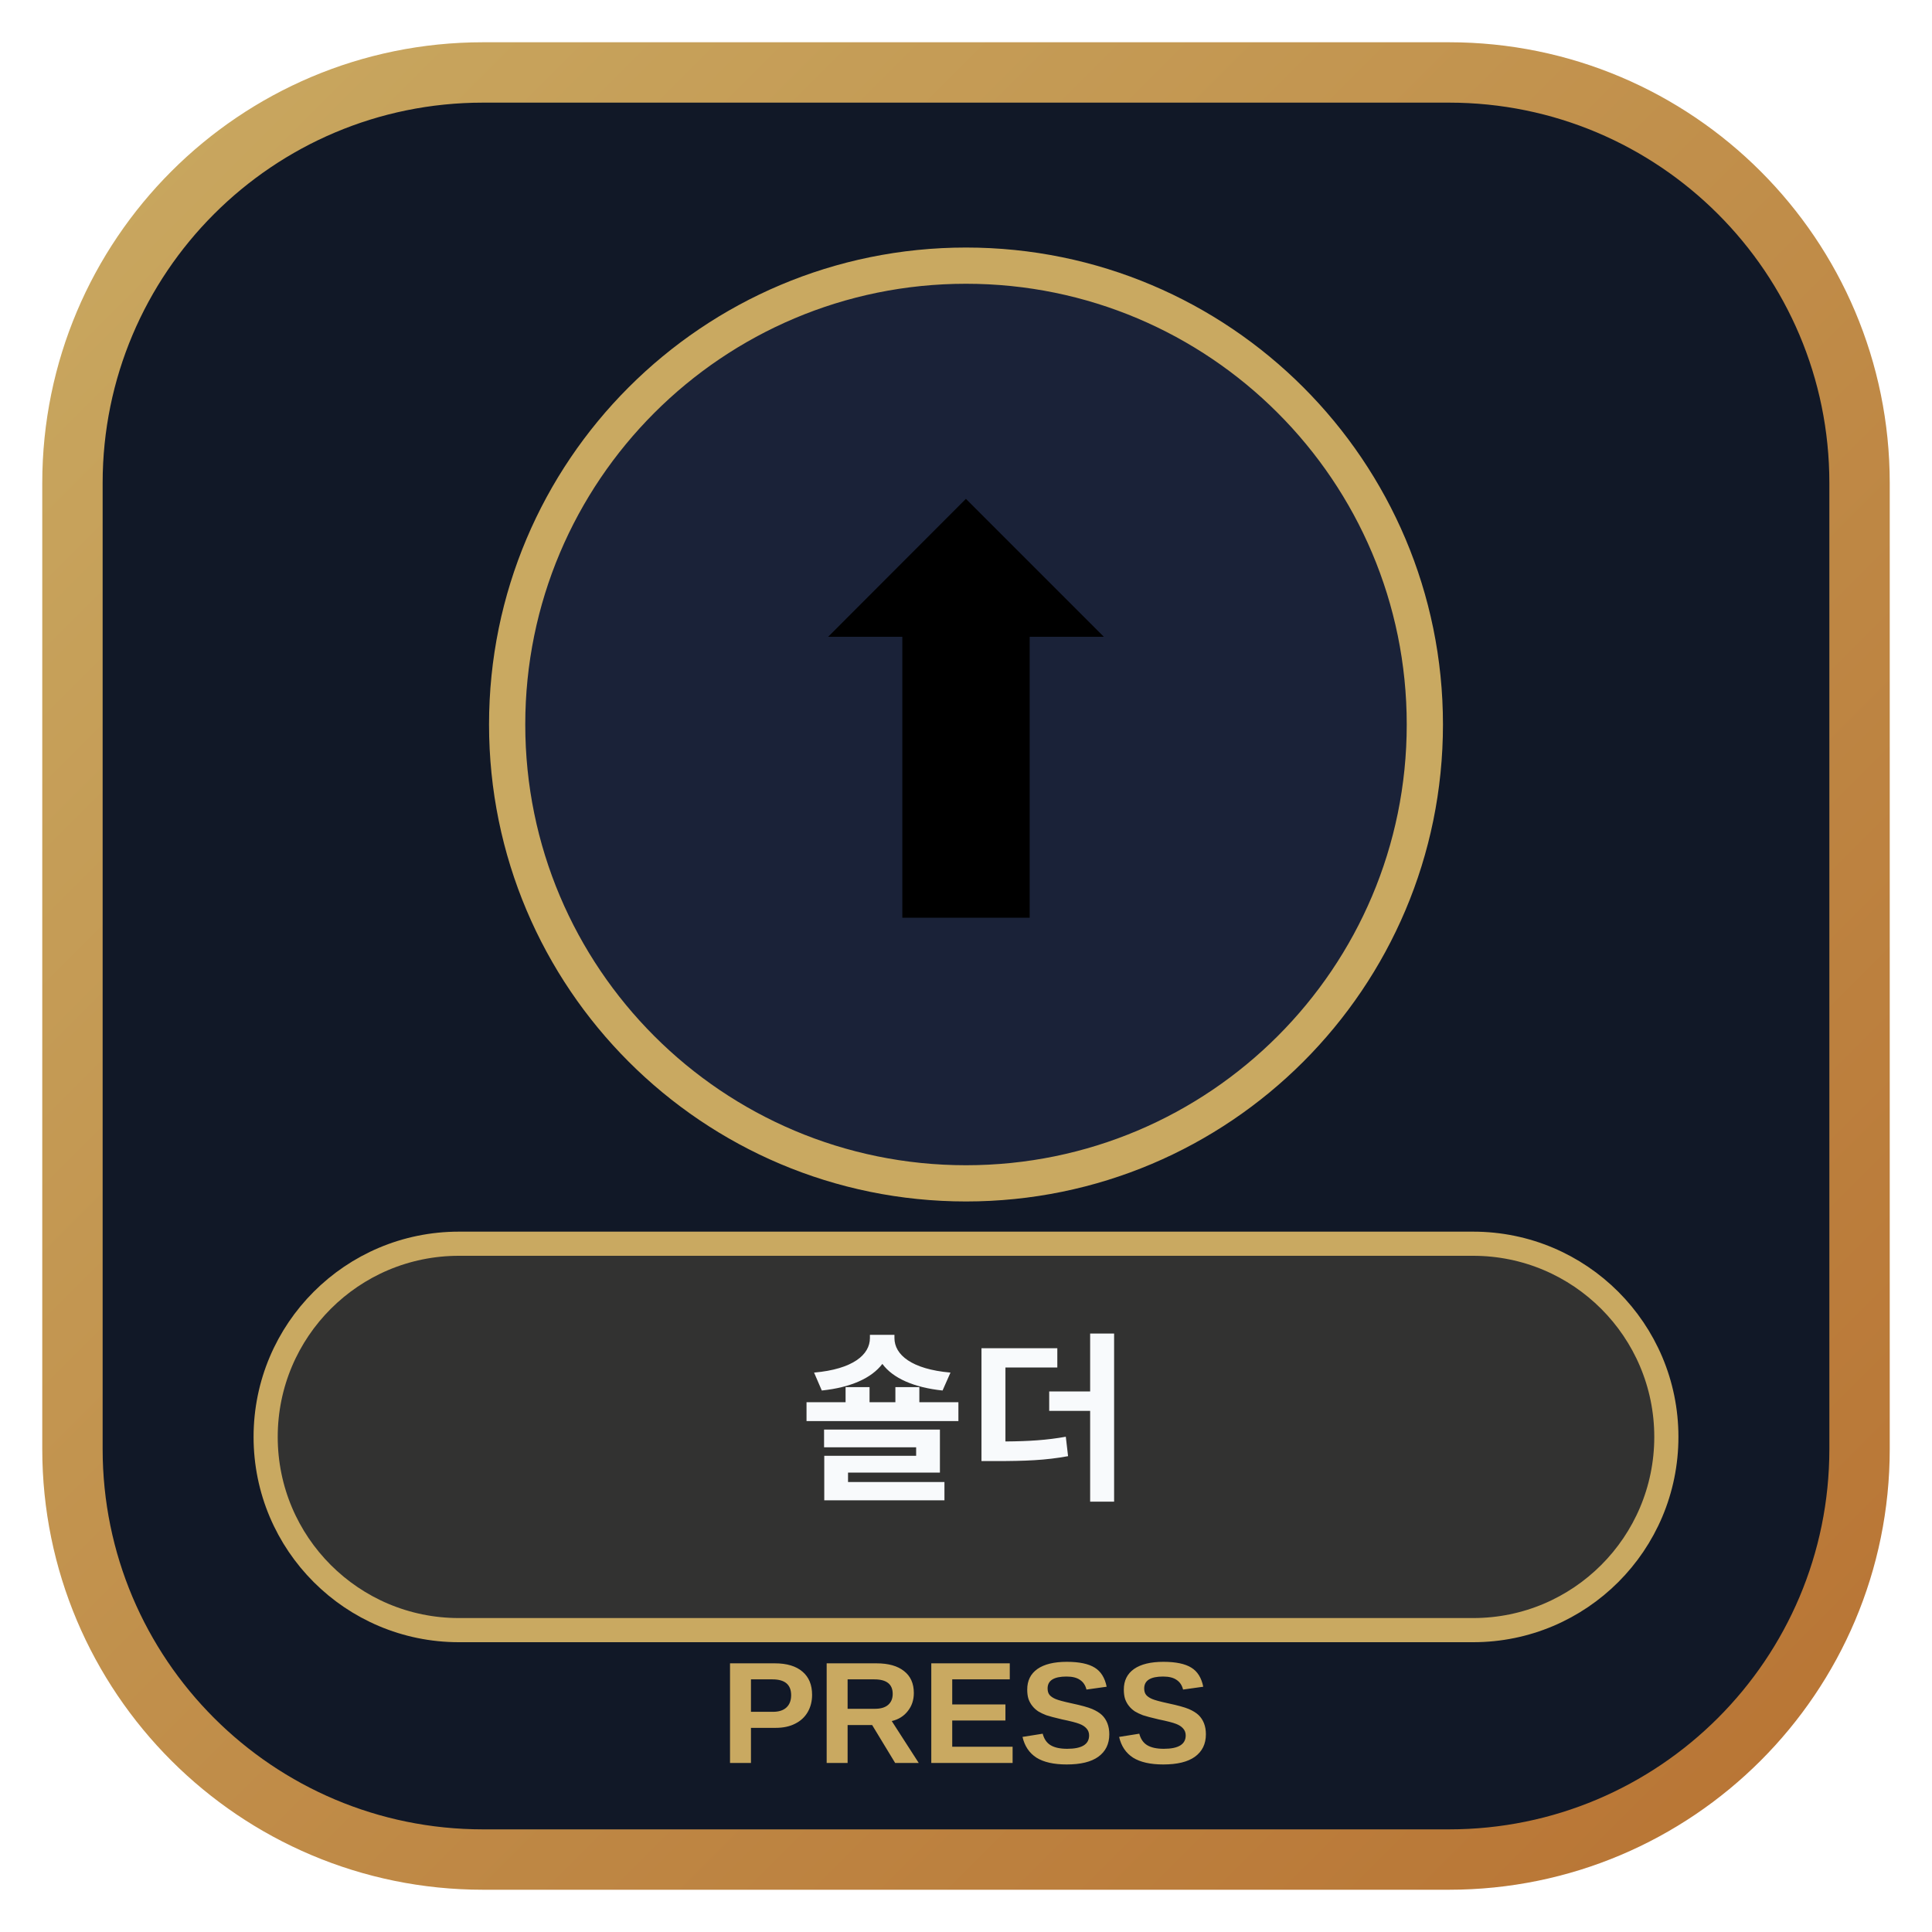
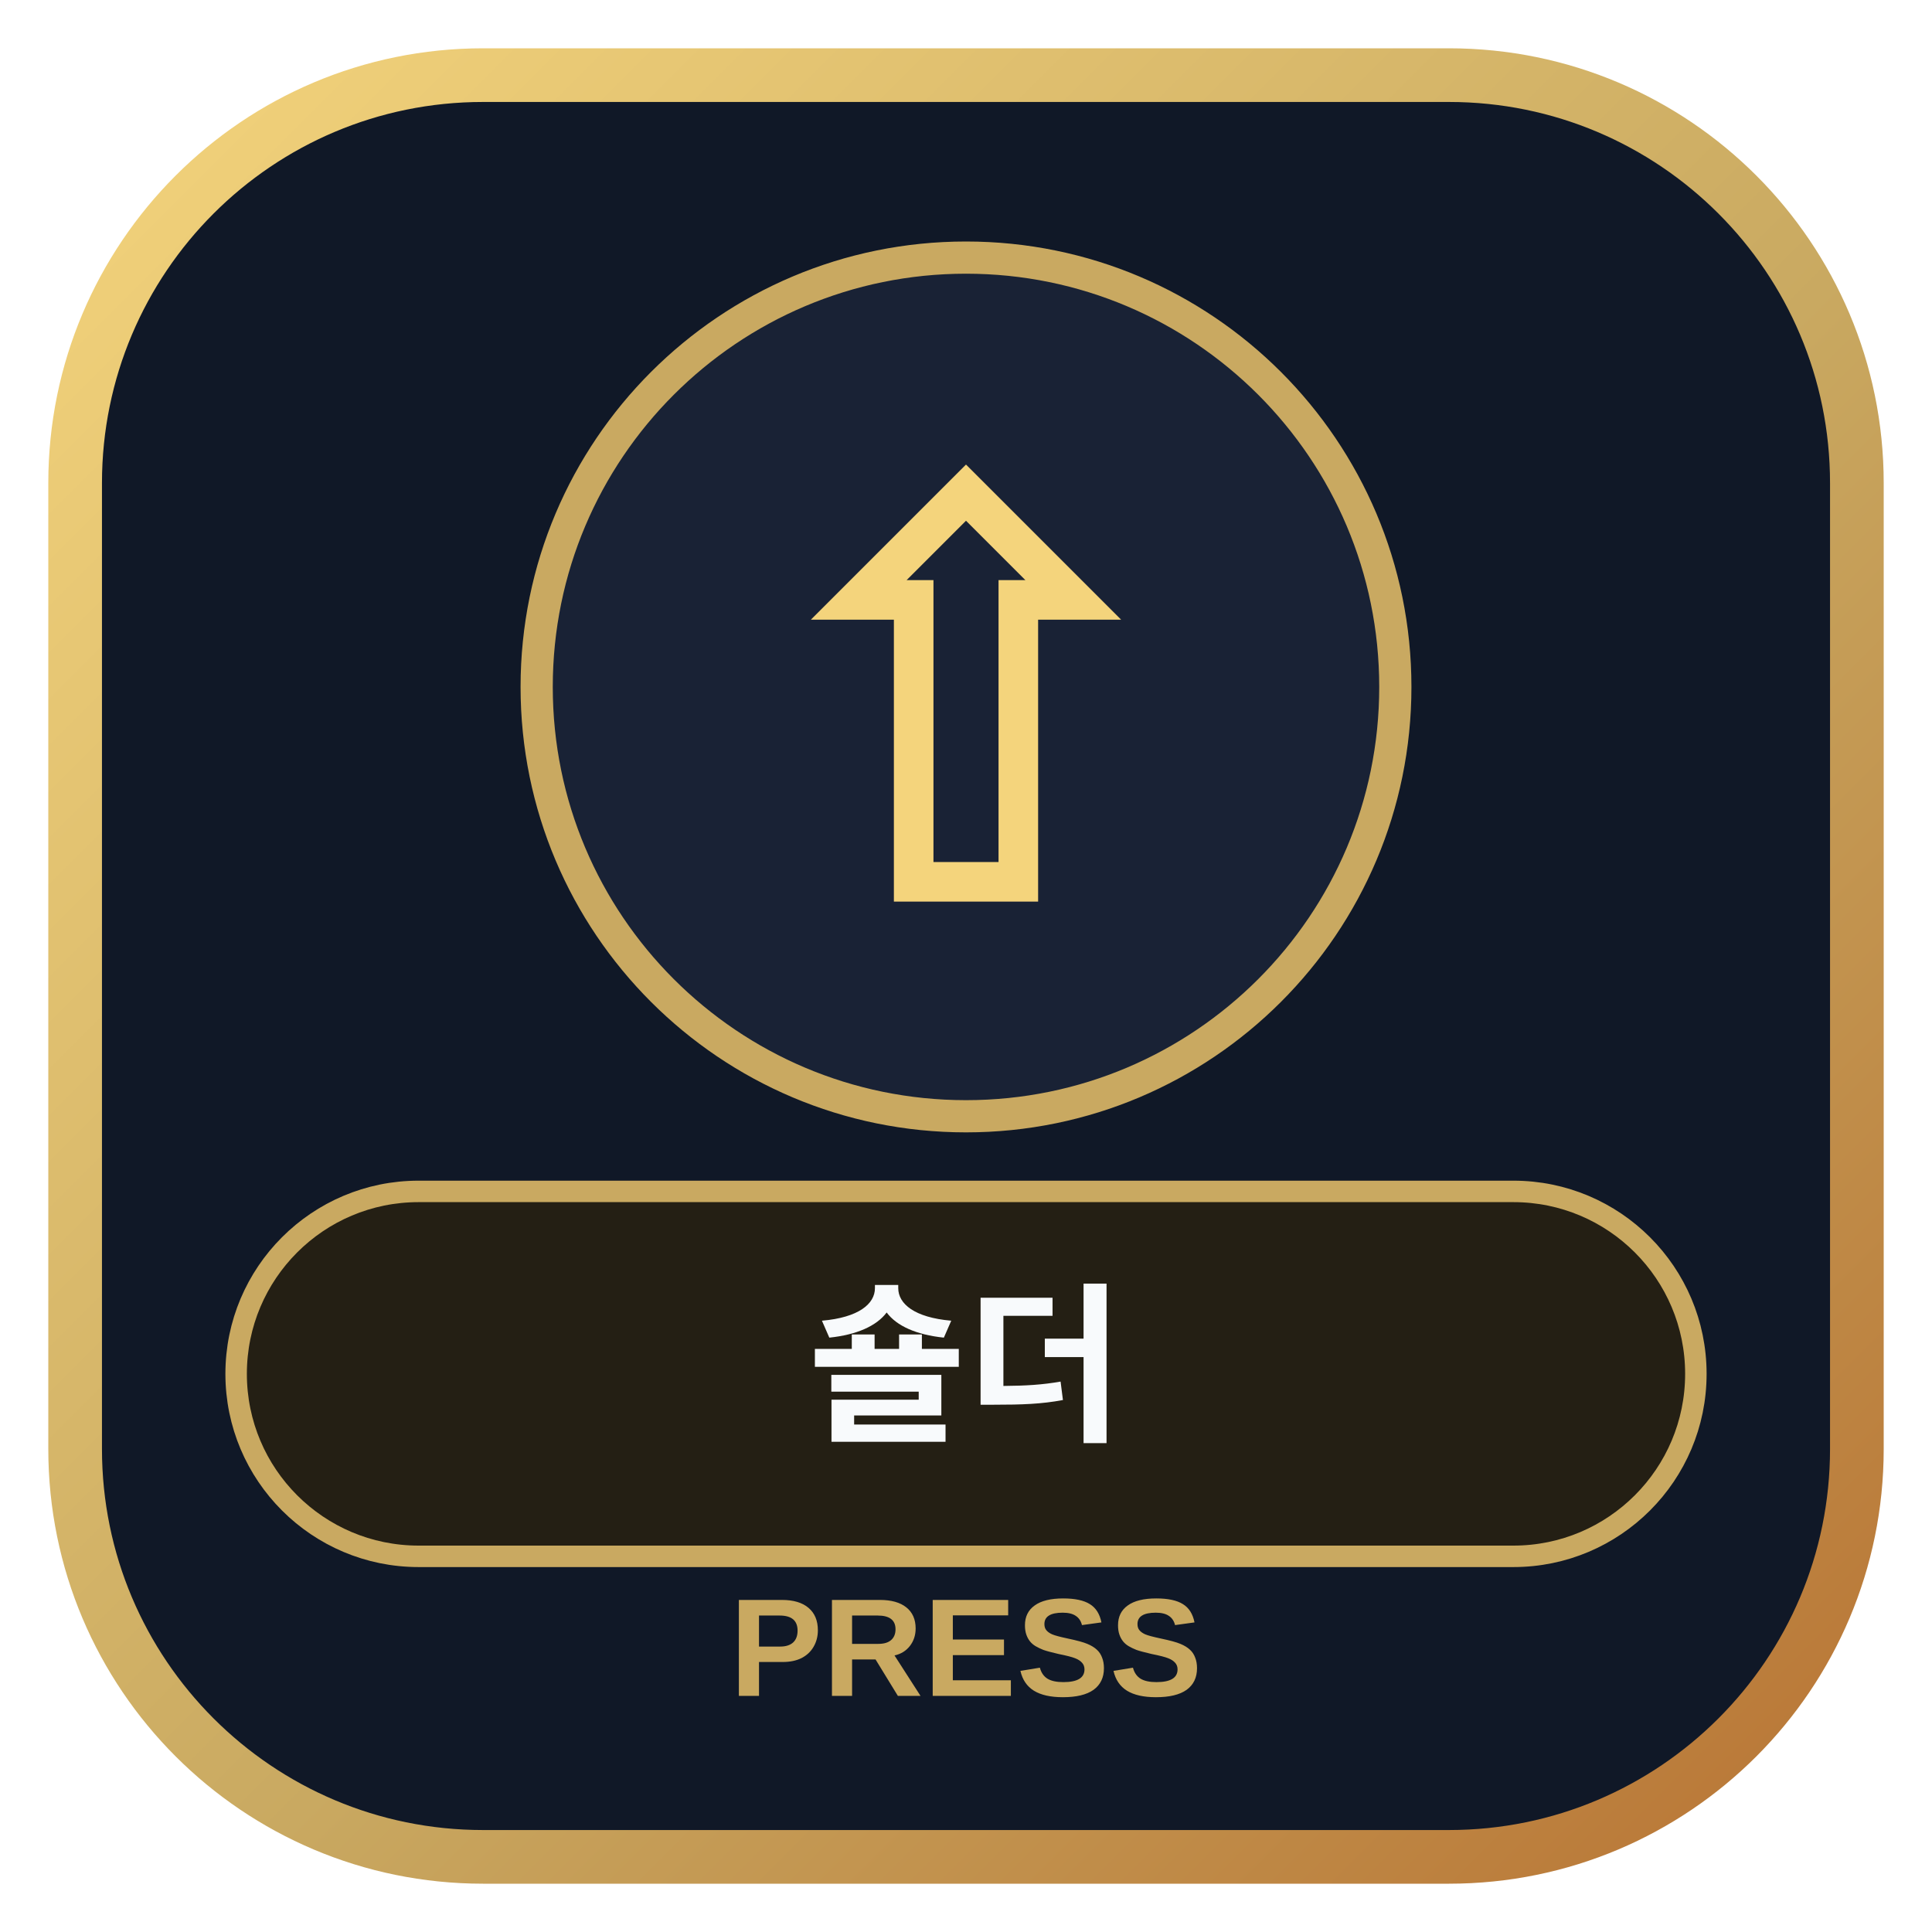
- <svg xmlns="http://www.w3.org/2000/svg" viewBox="0 0 160 160" role="img" aria-label="숄더">
+ <svg xmlns="http://www.w3.org/2000/svg" viewBox="0 0 180 180" role="img" aria-label="숄더">
  <defs>
-     <linearGradient id="g" x1="0" x2="1" y1="0" y2="1">
-       <stop offset="0" stop-color="#C9A961" />
+     <linearGradient id="gold" x1="0" x2="1" y1="0" y2="1">
+       <stop offset="0" stop-color="#F4D47C" />
+       <stop offset=".55" stop-color="#C9A961" />
      <stop offset="1" stop-color="#B87333" />
    </linearGradient>
  </defs>
-   <rect x="6" y="6" width="148" height="148" rx="34" fill="#111827" stroke="url(#g)" stroke-width="5" />
-   <circle cx="80" cy="60" r="38" fill="#1A2238" stroke="#C9A961" stroke-width="3" />
-   <text x="80" y="76" text-anchor="middle" font-size="46" font-family="Apple Color Emoji, Segoe UI Emoji, Noto Color Emoji, sans-serif">⬆️</text>
-   <rect x="22" y="103" width="116" height="32" rx="16" fill="rgba(201,169,97,.18)" stroke="#C9A961" stroke-width="2" />
-   <text x="80" y="123" text-anchor="middle" fill="#F8FAFC" font-size="15" font-family="Arial, sans-serif" font-weight="900">숄더</text>
-   <text x="80" y="146" text-anchor="middle" fill="#C9A961" font-size="12" font-family="Arial, sans-serif" font-weight="900">PRESS</text>
+   <rect x="7" y="7" width="166" height="166" rx="38" fill="#101827" stroke="url(#gold)" stroke-width="5" />
+   <circle cx="90" cy="64" r="40" fill="#192235" stroke="#C9A961" stroke-width="3" />
+   <text x="90" y="84" text-anchor="middle" fill="#F4D47C" font-size="54" font-family="Arial" font-weight="900">⇧</text>
+   <rect x="22" y="111" width="136" height="34" rx="17" fill="#241f14" stroke="#C9A961" stroke-width="2" />
+   <text x="90" y="133" text-anchor="middle" fill="#F8FAFC" font-size="16" font-family="Arial" font-weight="900">숄더</text>
+   <text x="90" y="158" text-anchor="middle" fill="#C9A961" font-size="13" font-family="Arial" font-weight="900">PRESS</text>
</svg>
